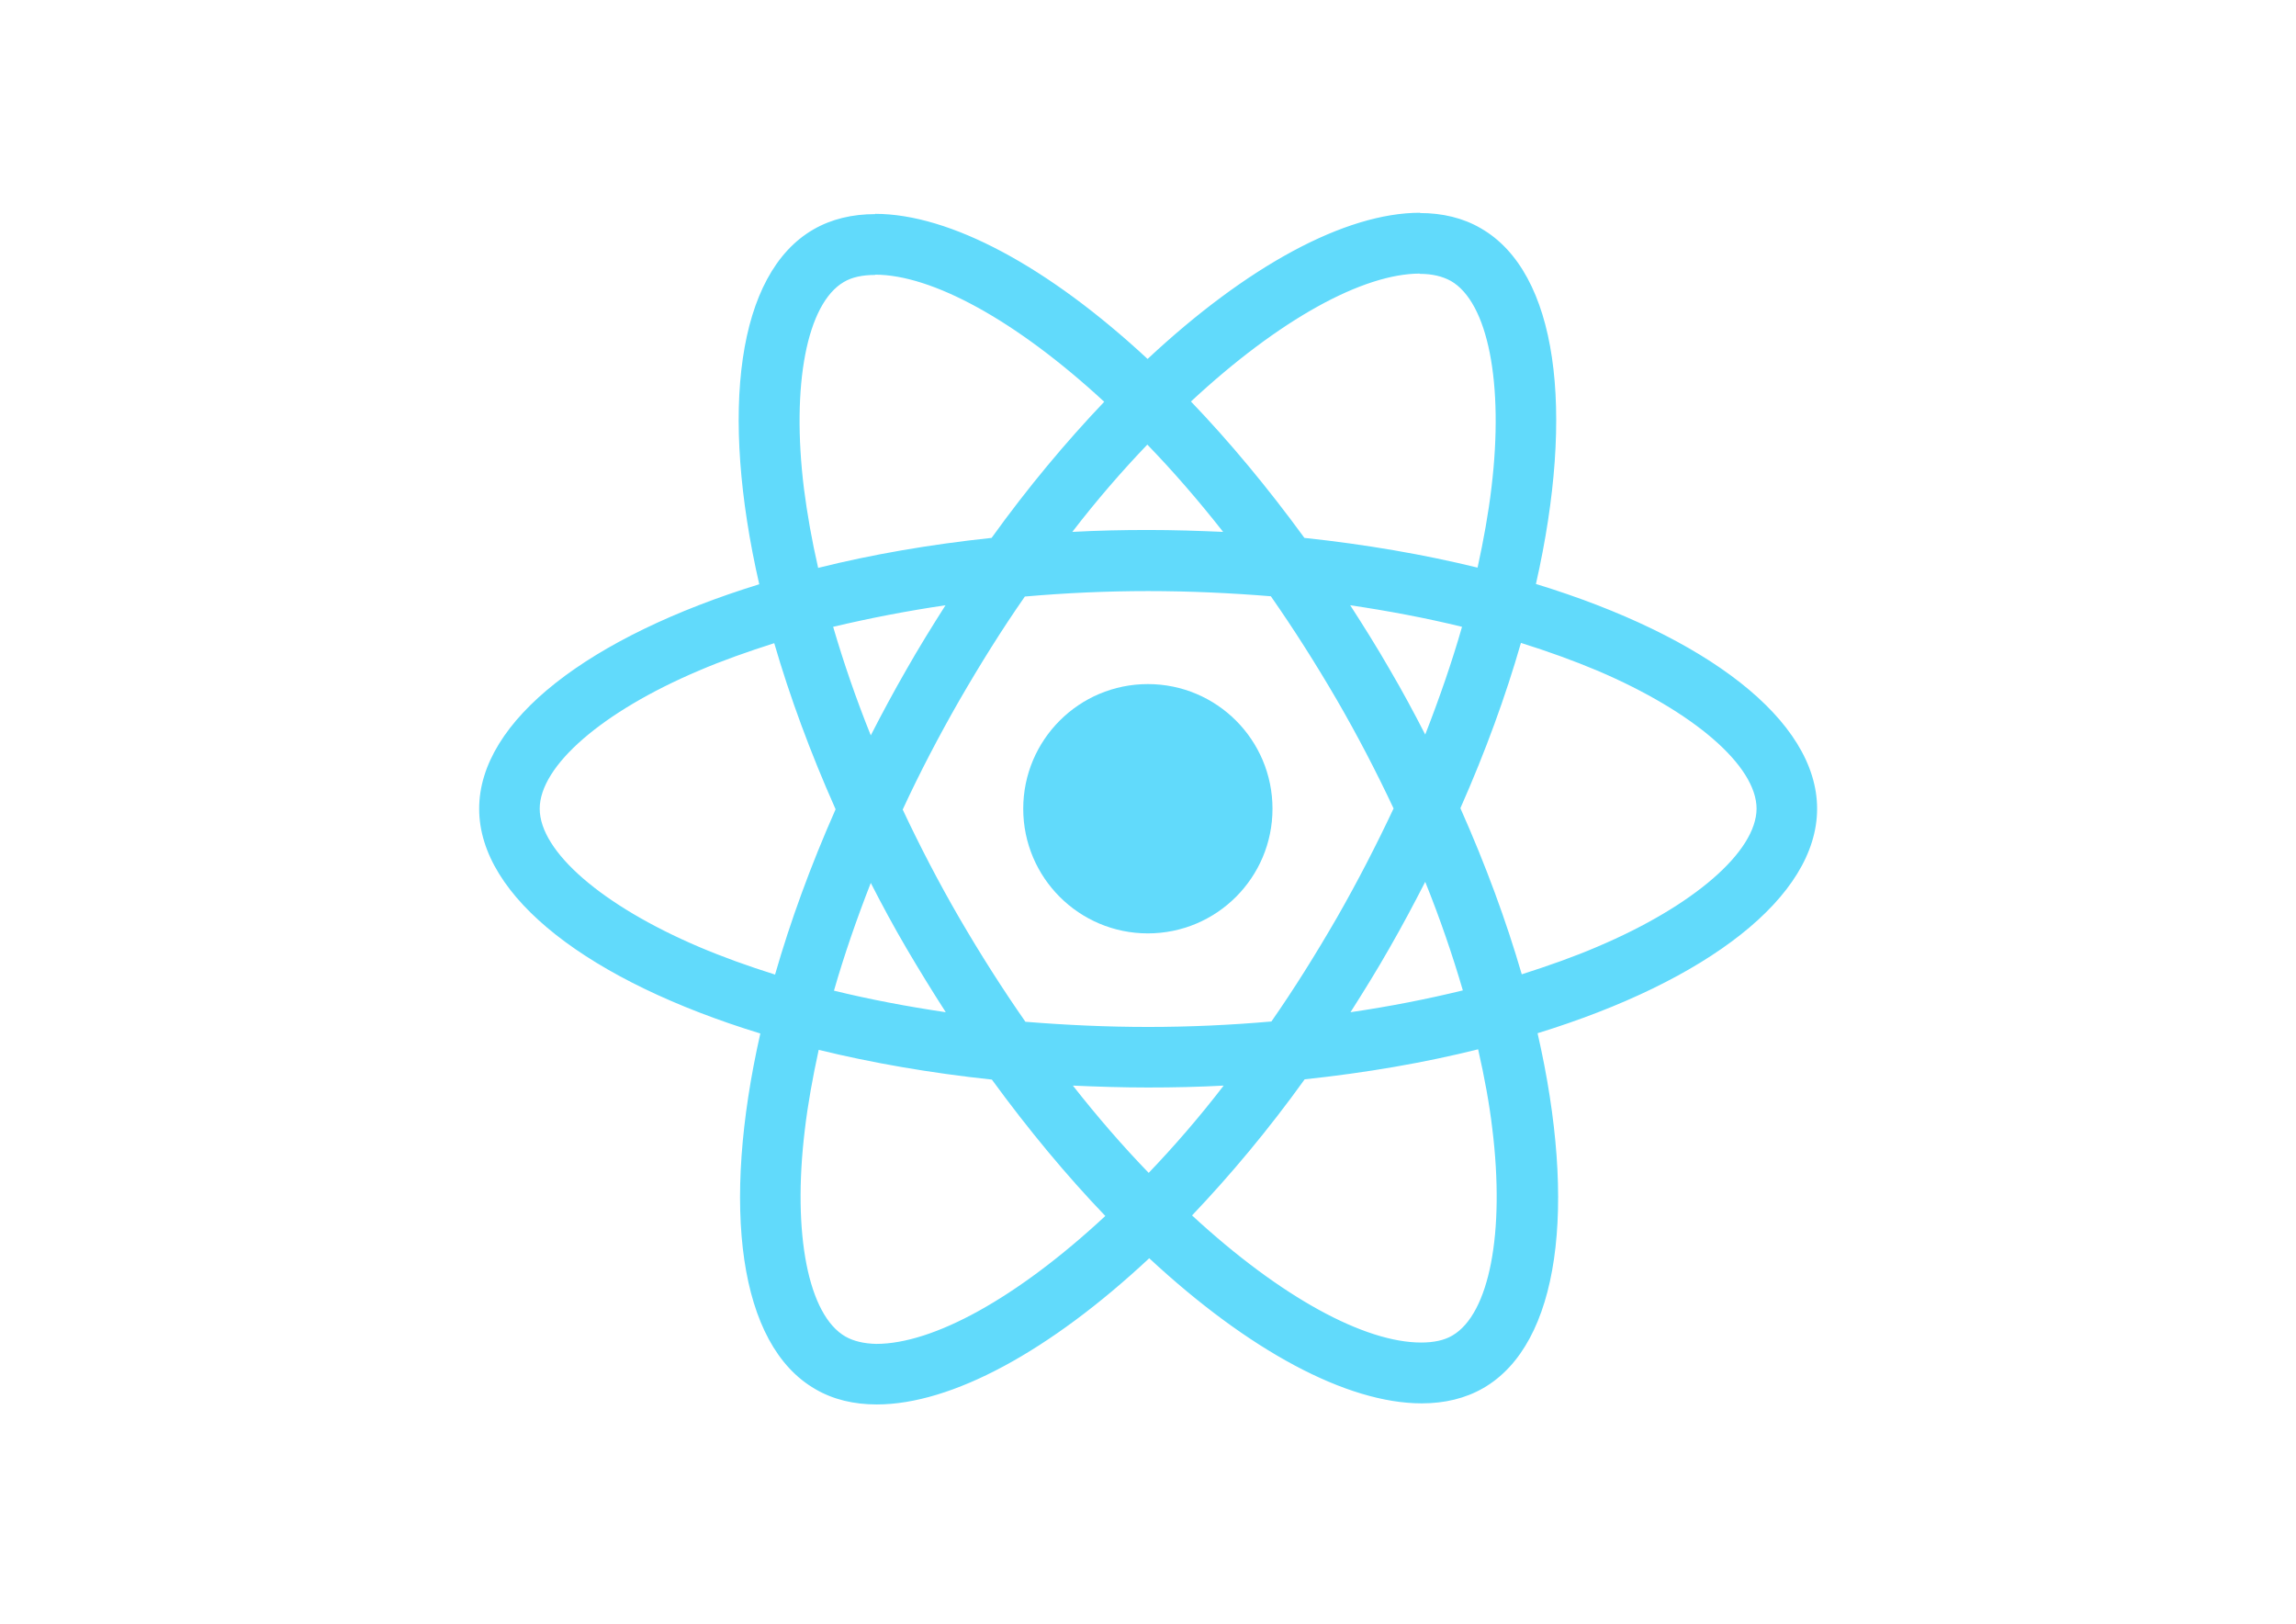
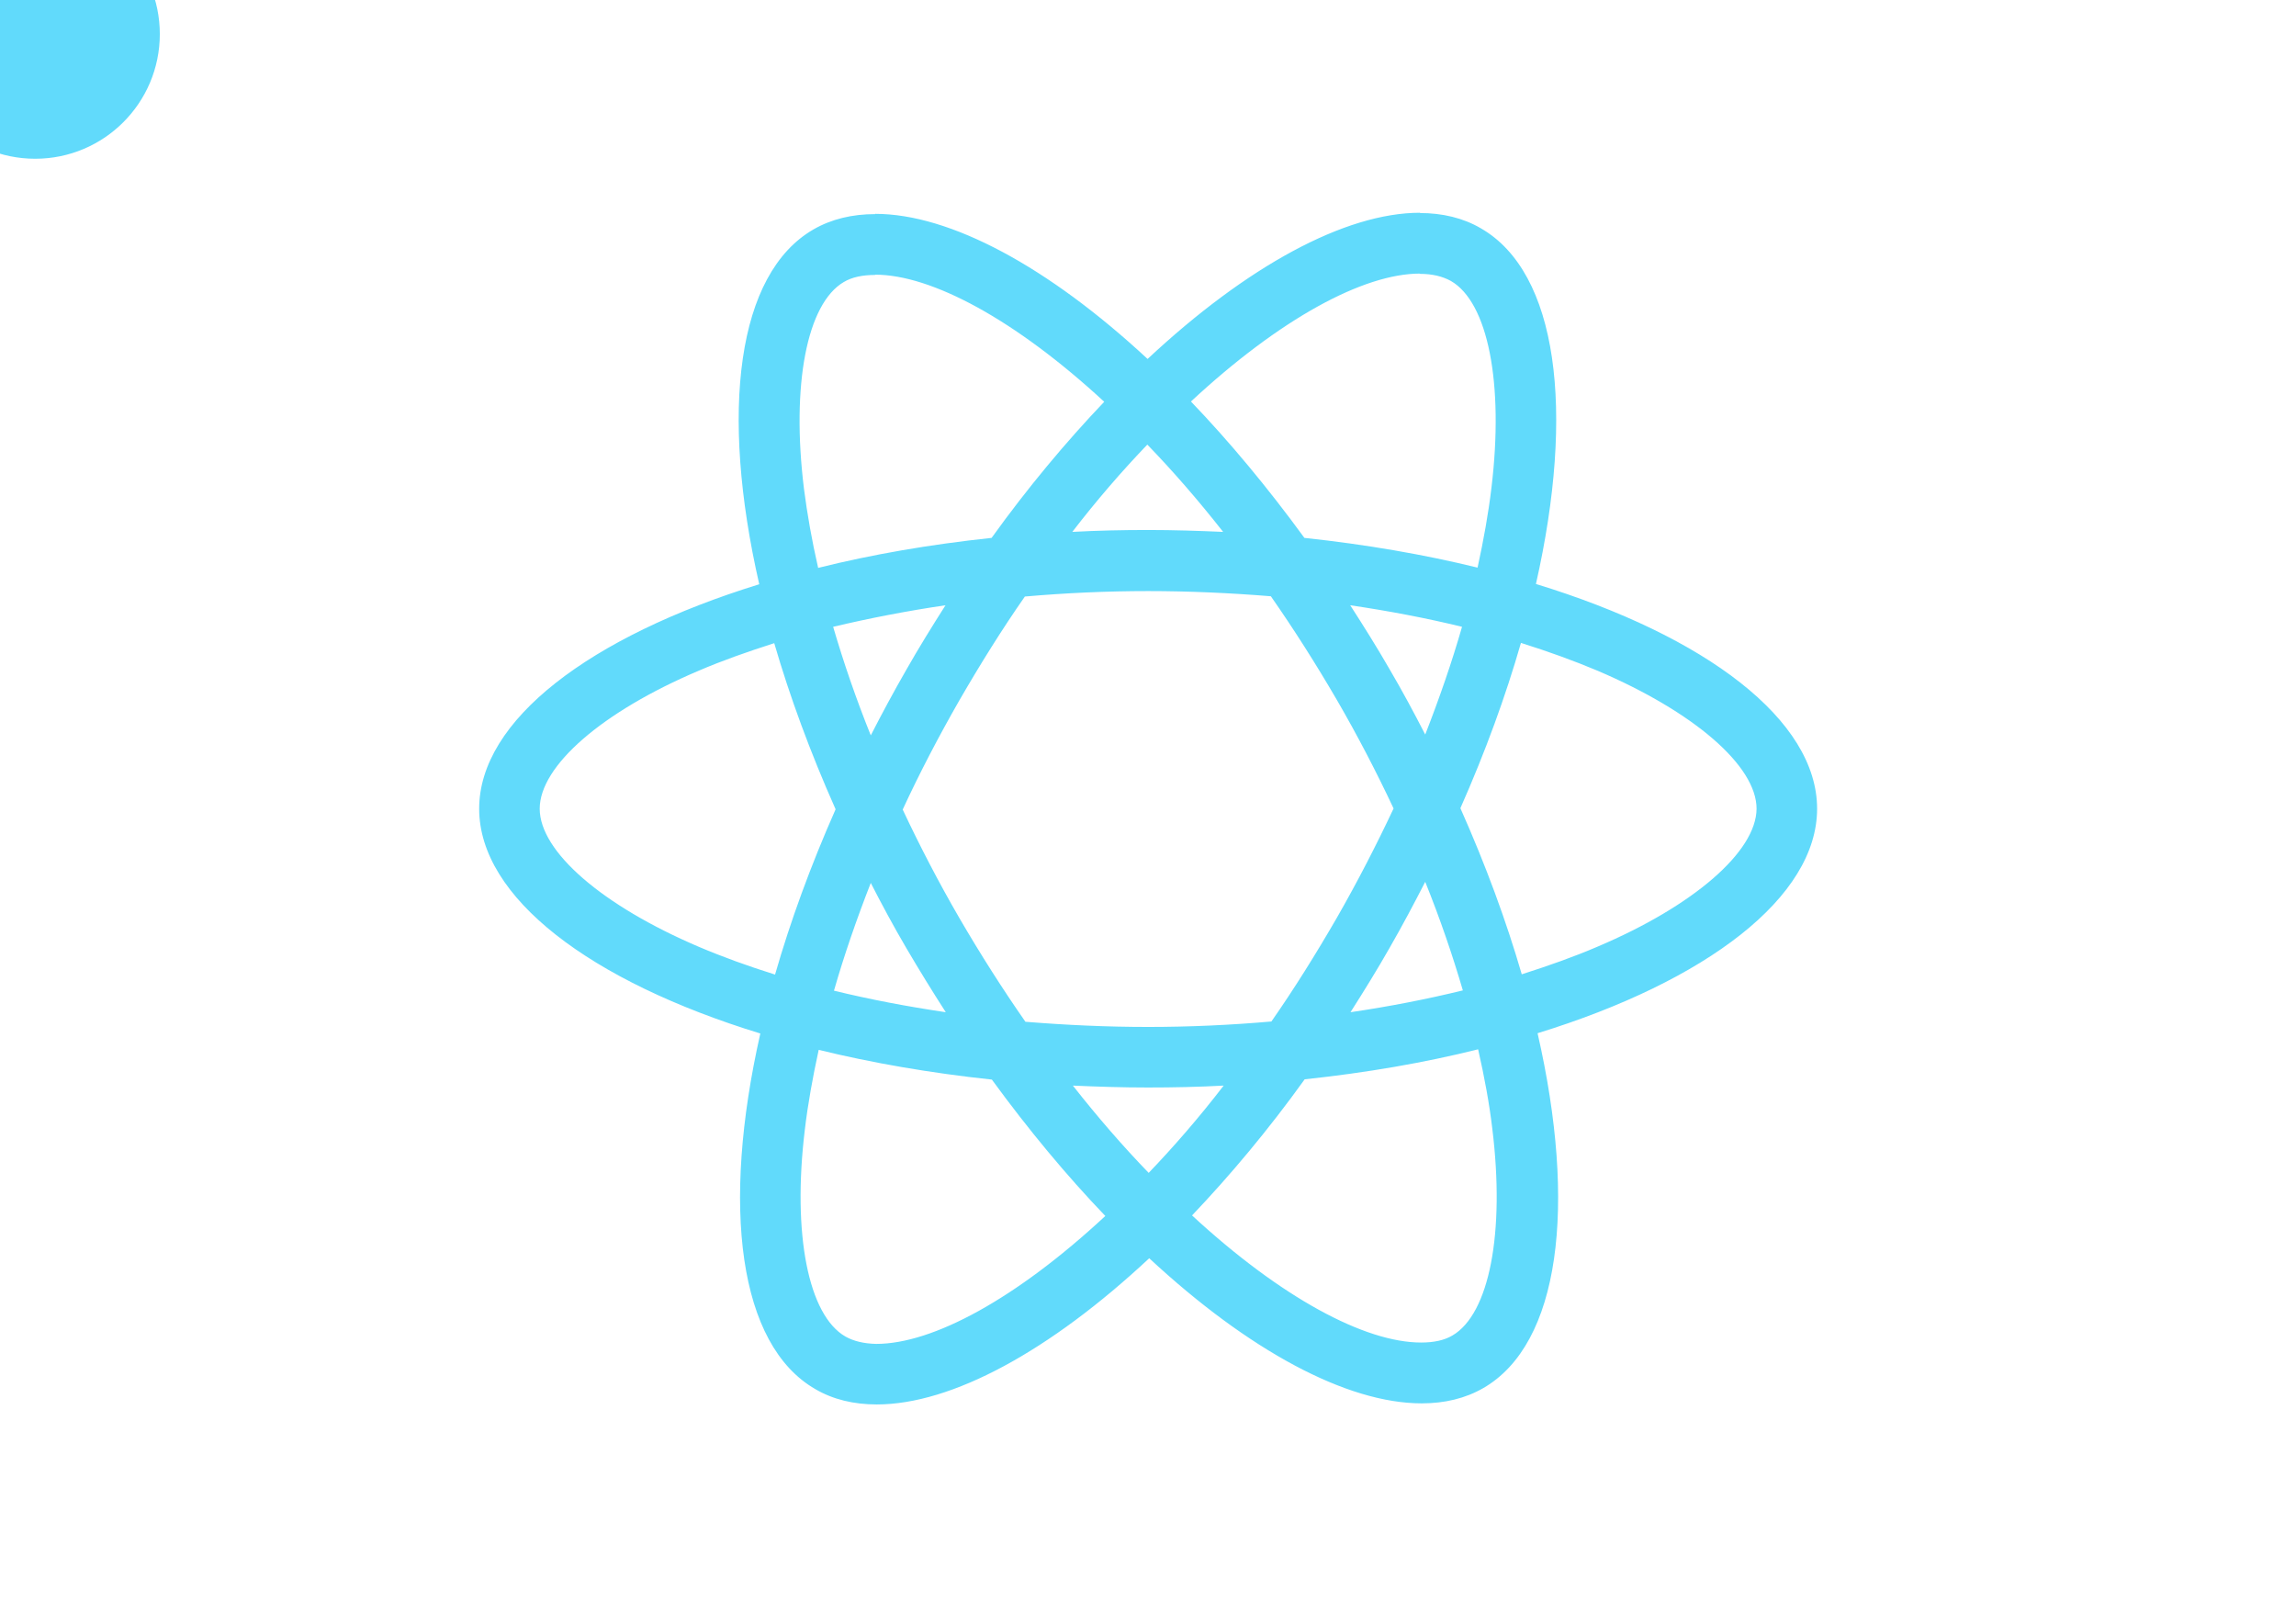
<svg xmlns="http://www.w3.org/2000/svg" viewBox="0 0 841.9 595.3">
  <g fill="#61DAFB">
    <path d="M666.3 296.5c0-32.5-40.7-63.3-103.1-82.4 14.4-63.6 8-114.2-20.2-130.4-6.5-3.8-14.1-5.6-22.4-5.6v22.3c4.6 0 8.3.9 11.4 2.6 13.6 7.8 19.5 37.5 14.9 75.7-1.1 9.4-2.9 19.3-5.1 29.4-19.6-4.8-41-8.5-63.5-10.9-13.5-18.5-27.5-35.3-41.6-50 32.6-30.3 63.2-46.9 84-46.9V78c-27.5 0-63.5 19.6-99.9 53.6-36.4-33.8-72.4-53.2-99.9-53.2v22.3c20.7 0 51.4 16.5 84 46.6-14 14.7-28 31.4-41.3 49.9-22.6 2.4-44 6.1-63.6 11-2.3-10-4-19.7-5.2-29-4.7-38.2 1.1-67.9 14.6-75.8 3-1.8 6.9-2.6 11.5-2.6V78.5c-8.4 0-16 1.8-22.6 5.6-28.1 16.2-34.4 66.7-19.9 130.1-62.2 19.2-102.7 49.9-102.7 82.3 0 32.5 40.7 63.3 103.1 82.4-14.4 63.6-8 114.2 20.2 130.4 6.5 3.8 14.1 5.6 22.5 5.6 27.5 0 63.5-19.6 99.9-53.6 36.4 33.8 72.4 53.2 99.9 53.2 8.4 0 16-1.8 22.6-5.6 28.1-16.2 34.4-66.7 19.9-130.1 62-19.1 102.5-49.9 102.5-82.3zm-130.2-66.7c-3.7 12.9-8.3 26.2-13.5 39.5-4.1-8-8.4-16-13.1-24-4.6-8-9.5-15.8-14.4-23.4 14.2 2.1 27.9 4.7 41 7.9zm-45.8 106.5c-7.8 13.5-15.8 26.3-24.1 38.2-14.9 1.3-30 2-45.2 2-15.1 0-30.2-.7-45-1.9-8.3-11.9-16.4-24.6-24.2-38-7.6-13.1-14.5-26.4-20.8-39.8 6.2-13.4 13.2-26.8 20.7-39.9 7.8-13.5 15.8-26.3 24.1-38.2 14.9-1.3 30-2 45.2-2 15.1 0 30.2.7 45 1.9 8.3 11.9 16.4 24.6 24.2 38 7.6 13.1 14.5 26.4 20.8 39.8-6.3 13.4-13.2 26.8-20.7 39.9zm32.3-13c5.4 13.4 10 26.8 13.8 39.8-13.1 3.2-26.9 5.9-41.2 8 4.9-7.7 9.8-15.6 14.4-23.7 4.6-8 8.9-16.1 13-24.1zM421.2 430c-9.3-9.6-18.6-20.3-27.8-32 9 .4 18.2.7 27.5.7 9.4 0 18.7-.2 27.8-.7-9 11.7-18.3 22.4-27.5 32zm-74.4-58.9c-14.2-2.1-27.9-4.7-41-7.9 3.7-12.9 8.3-26.2 13.5-39.5 4.1 8 8.4 16 13.1 24 4.7 8 9.5 15.8 14.4 23.4zM420.7 163c9.3 9.6 18.6 20.3 27.8 32-9-.4-18.2-.7-27.5-.7-9.4 0-18.7.2-27.8.7 9-11.7 18.3-22.4 27.5-32zm-74 58.9c-4.9 7.7-9.8 15.6-14.4 23.7-4.6 8-8.9 16-13 24-5.4-13.4-10-26.8-13.8-39.8 13.1-3.1 26.9-5.8 41.2-7.9zm-90.5 125.2c-35.4-15.1-58.3-34.9-58.3-50.6 0-15.7 22.9-35.6 58.3-50.6 8.6-3.7 18-7 27.7-10.1 5.7 19.6 13.2 40 22.5 60.9-9.2 20.8-16.6 41.1-22.2 60.6-9.9-3.1-19.3-6.5-28-10.2zM310 490c-13.6-7.8-19.5-37.5-14.9-75.7 1.1-9.4 2.9-19.3 5.1-29.4 19.6 4.8 41 8.5 63.5 10.9 13.5 18.5 27.5 35.3 41.6 50-32.6 30.3-63.2 46.9-84 46.9-4.5-.1-8.3-1-11.3-2.7zm237.2-76.2c4.7 38.2-1.1 67.9-14.6 75.8-3 1.8-6.9 2.6-11.5 2.6-20.7 0-51.4-16.5-84-46.6 14-14.7 28-31.4 41.3-49.9 22.6-2.4 44-6.1 63.6-11 2.3 10.1 4.1 19.8 5.2 29.1zm38.5-66.7c-8.6 3.7-18 7-27.7 10.1-5.7-19.6-13.2-40-22.5-60.9 9.2-20.8 16.6-41.1 22.2-60.6 9.9 3.1 19.3 6.5 28.1 10.2 35.4 15.1 58.3 34.9 58.3 50.6-.1 15.7-23 35.6-58.4 50.6zM320.8 78.4z" />
-     <circle cx="420.9" cy="296.5" r="45.7" />
+     <circle cx="12.9" cy="12.5" r="45.7" />
    <path d="M520.5 78.1z" />
  </g>
</svg>
